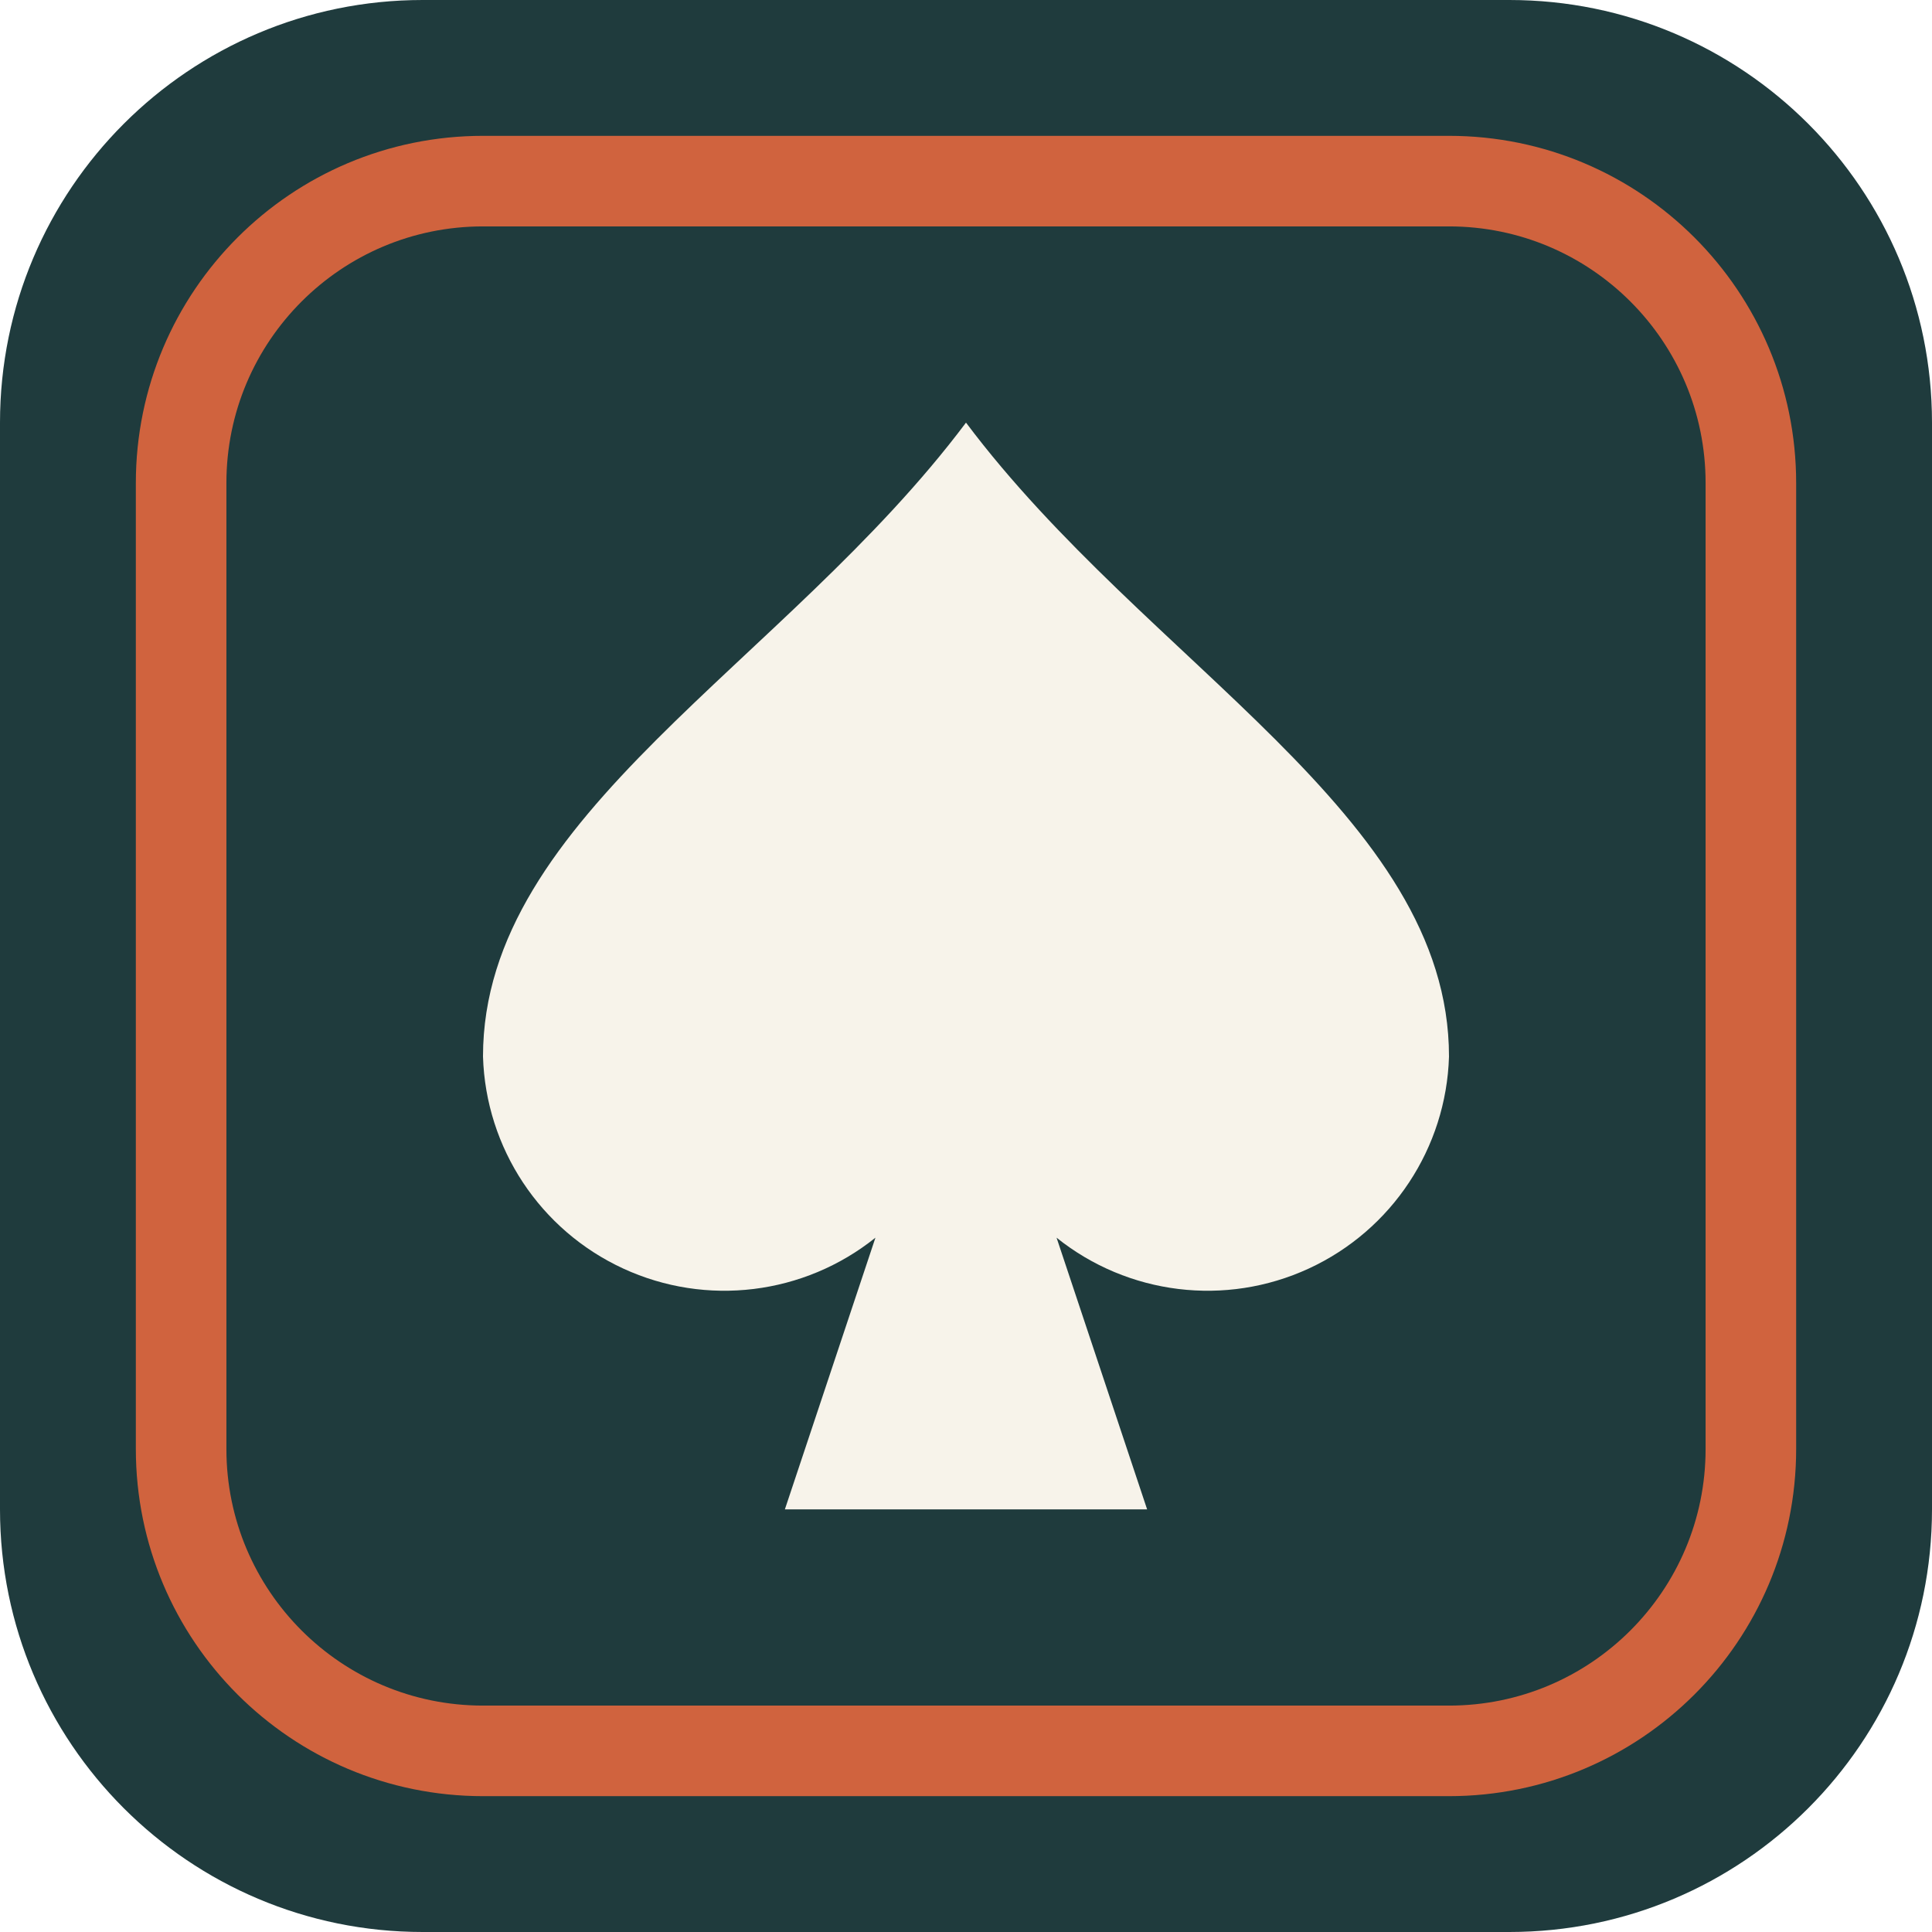
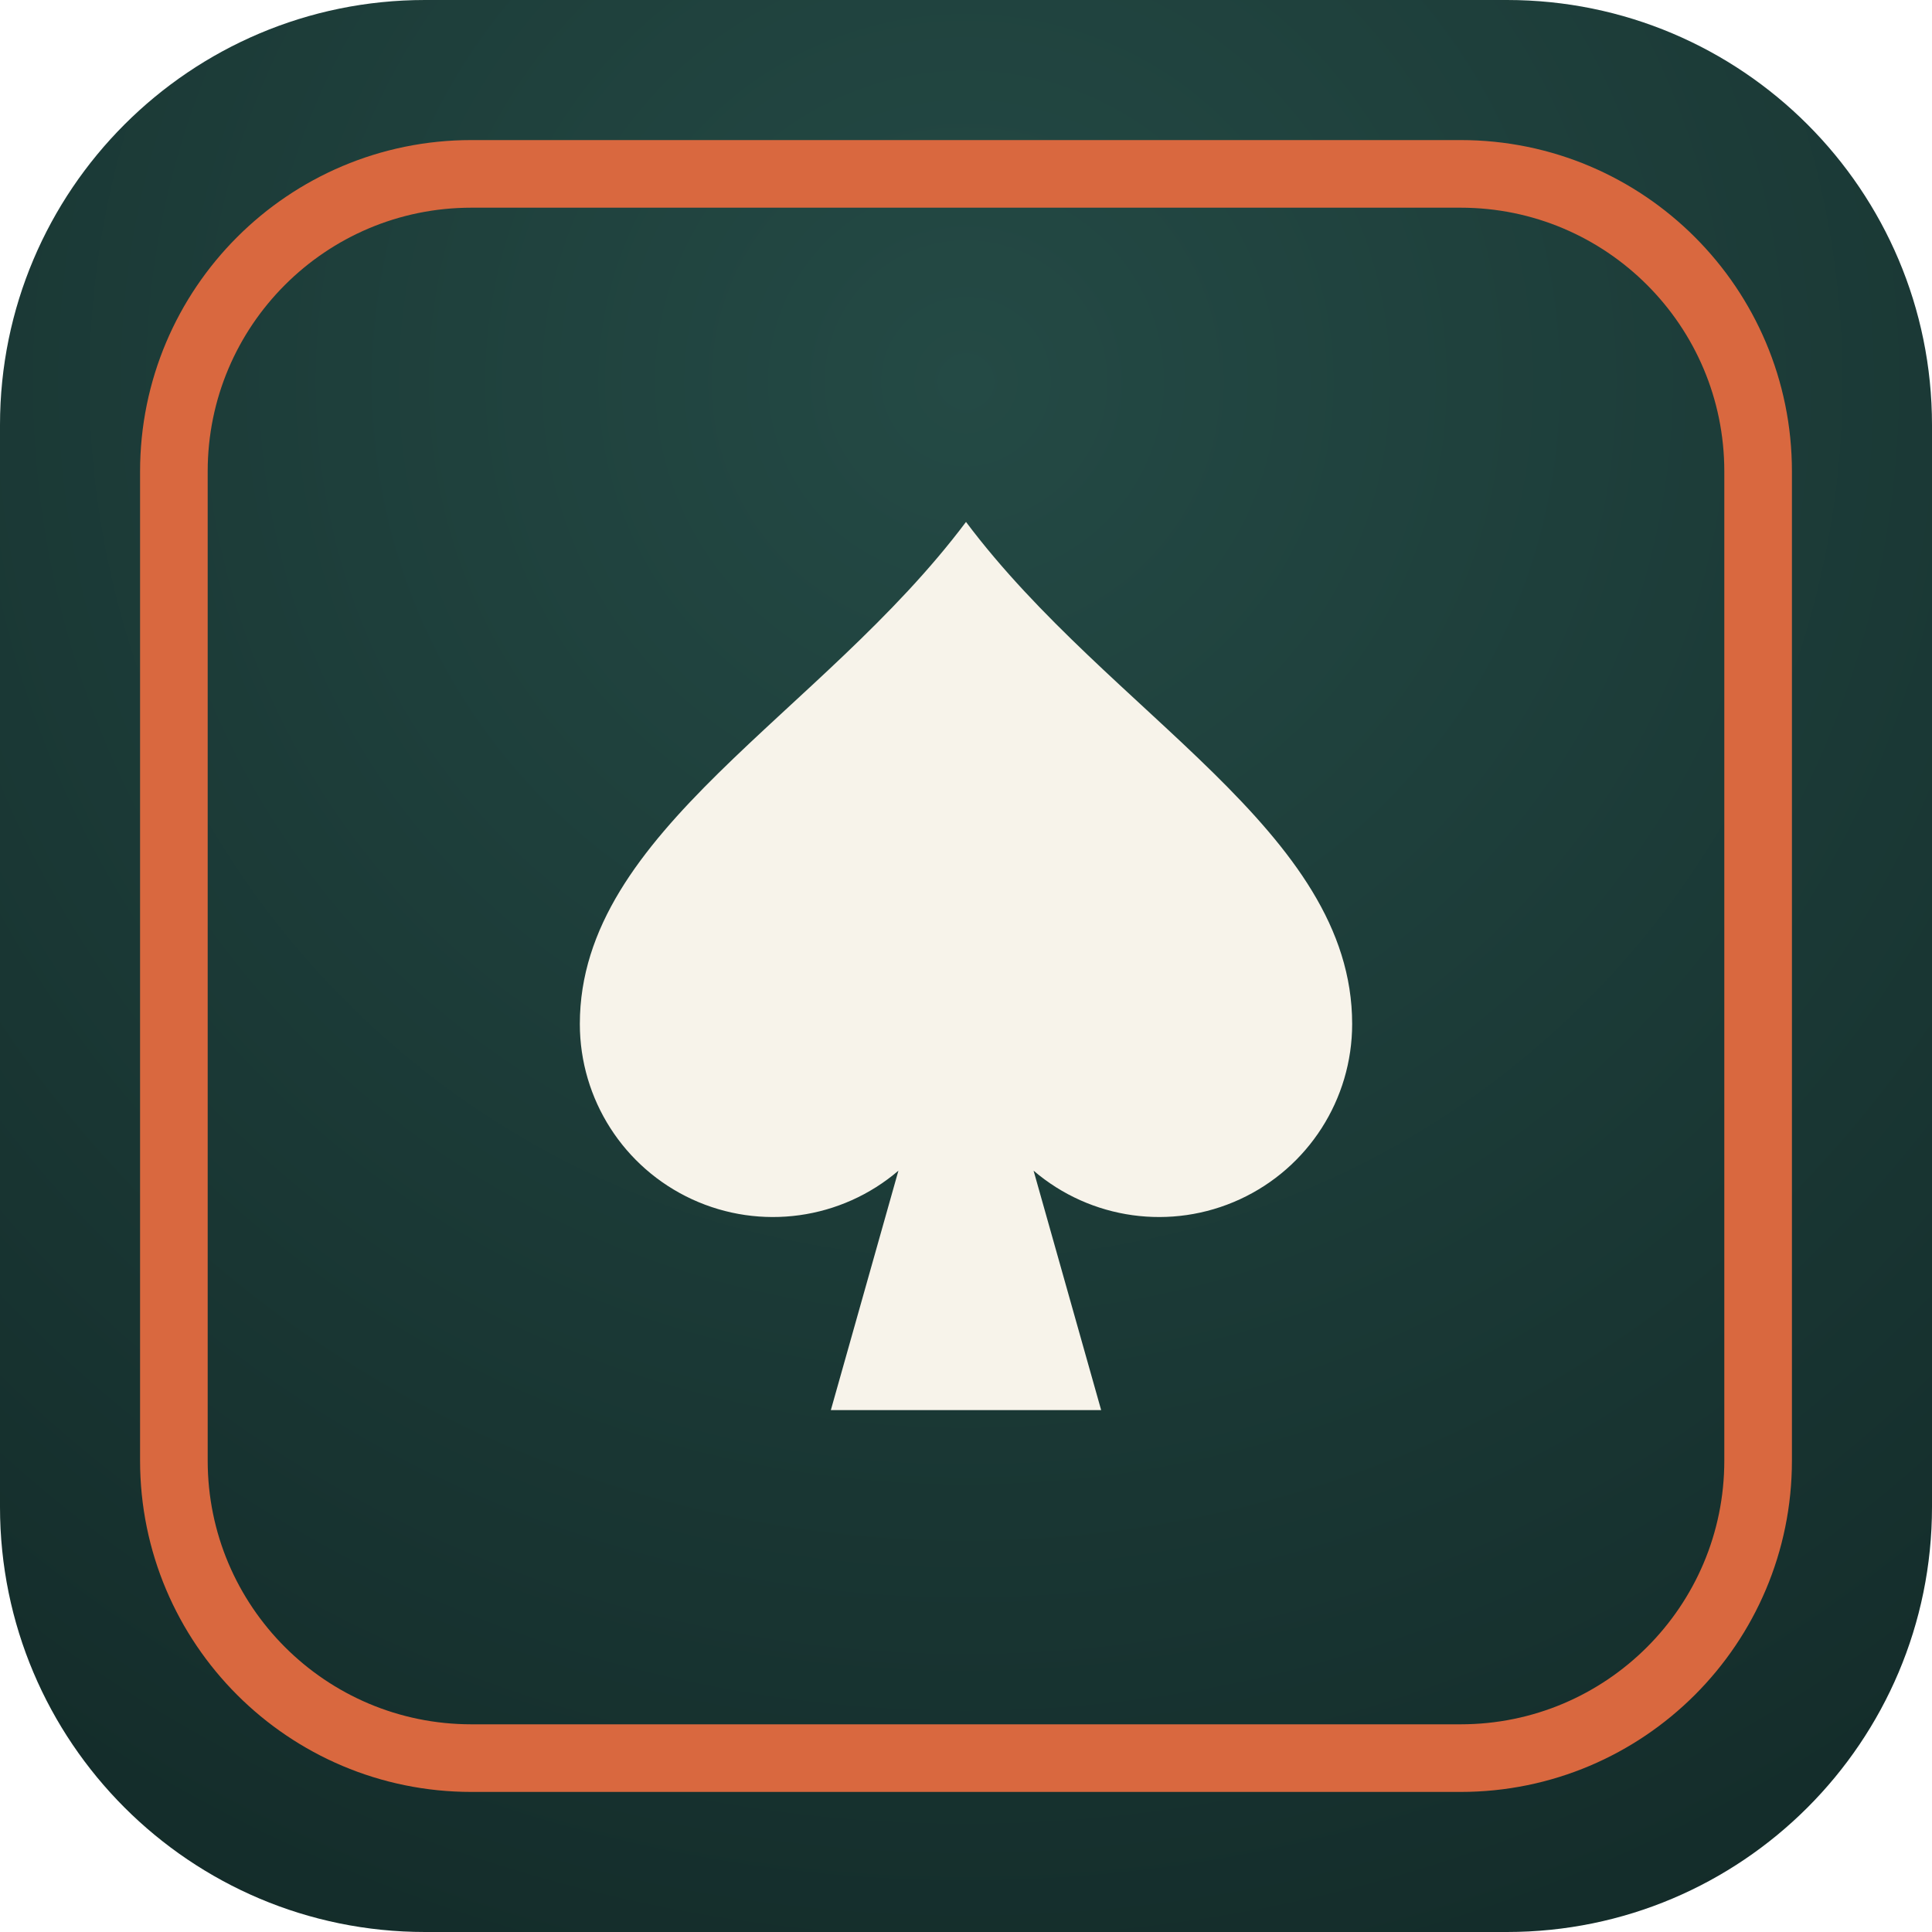
- <svg xmlns="http://www.w3.org/2000/svg" viewBox="0 0 64 64">
-   <rect width="64" height="64" rx="14" fill="#1f3b3d" />
-   <rect x="6" y="6" width="52" height="52" rx="10" fill="none" stroke="#d0633e" stroke-width="3" />
-   <path d="M32 14c-6 8-16 13-16 21a8 8 0 0 0 13 6l-3 9h12l-3-9a8 8 0 0 0 13-6c0-8-10-13-16-21z" fill="#f7f3ea" />
+ <svg xmlns="http://www.w3.org/2000/svg" width="64" height="64" viewBox="0 0 64 64">
+   <defs>
+     <radialGradient id="g" cx="50%" cy="20%" r="90%">
+       <stop offset="0" stop-color="#244a45" />
+       <stop offset="1" stop-color="#132b29" />
+     </radialGradient>
+   </defs>
+   <rect width="64" height="64" rx="14.08" fill="url(#g)" />
+   <rect x="5.76" y="5.76" width="52.48" height="52.48" rx="9.856" fill="none" stroke="#d9683f" stroke-width="2.24" />
+   <path transform="translate(11.5328 12.1728) scale(0.6396)" d="M32 8c-7.5 10-20 16-20 26a10 10 0 0 0 16.5 7.6L25 54h14l-3.5-12.4A10 10 0 0 0 52 34c0-10-12.5-16-20-26z" fill="#f7f3ea" />
</svg>
